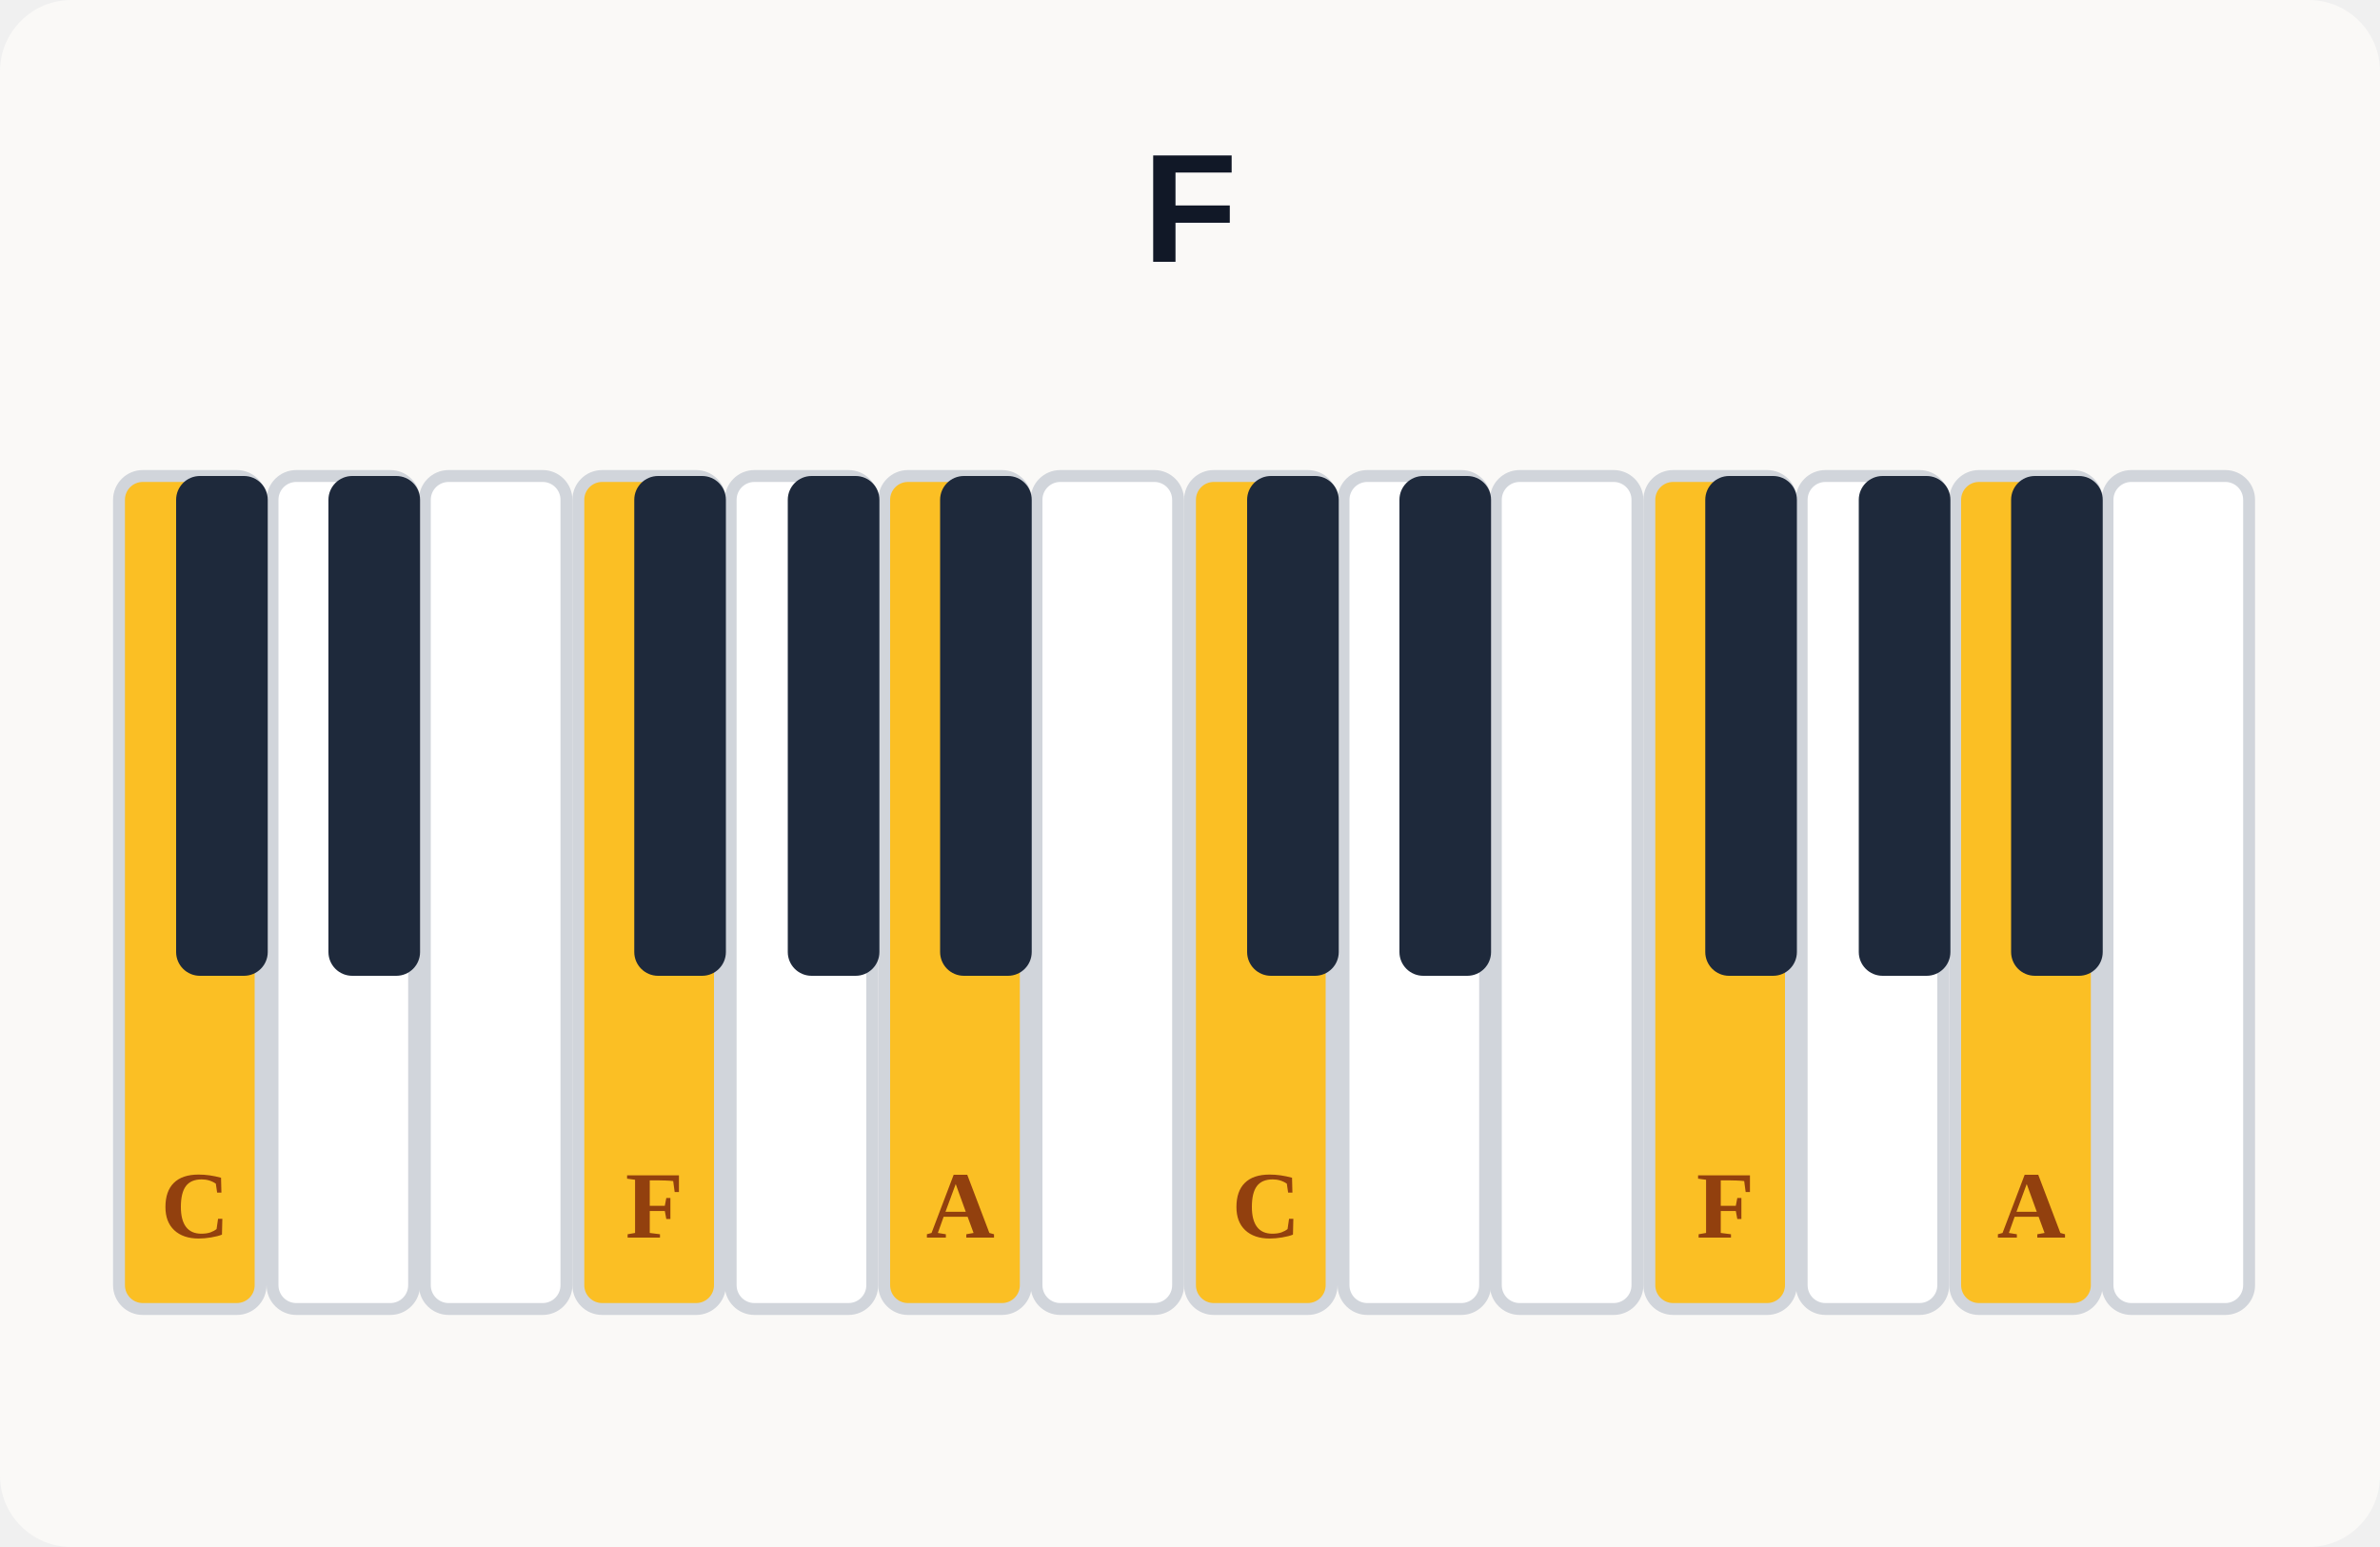
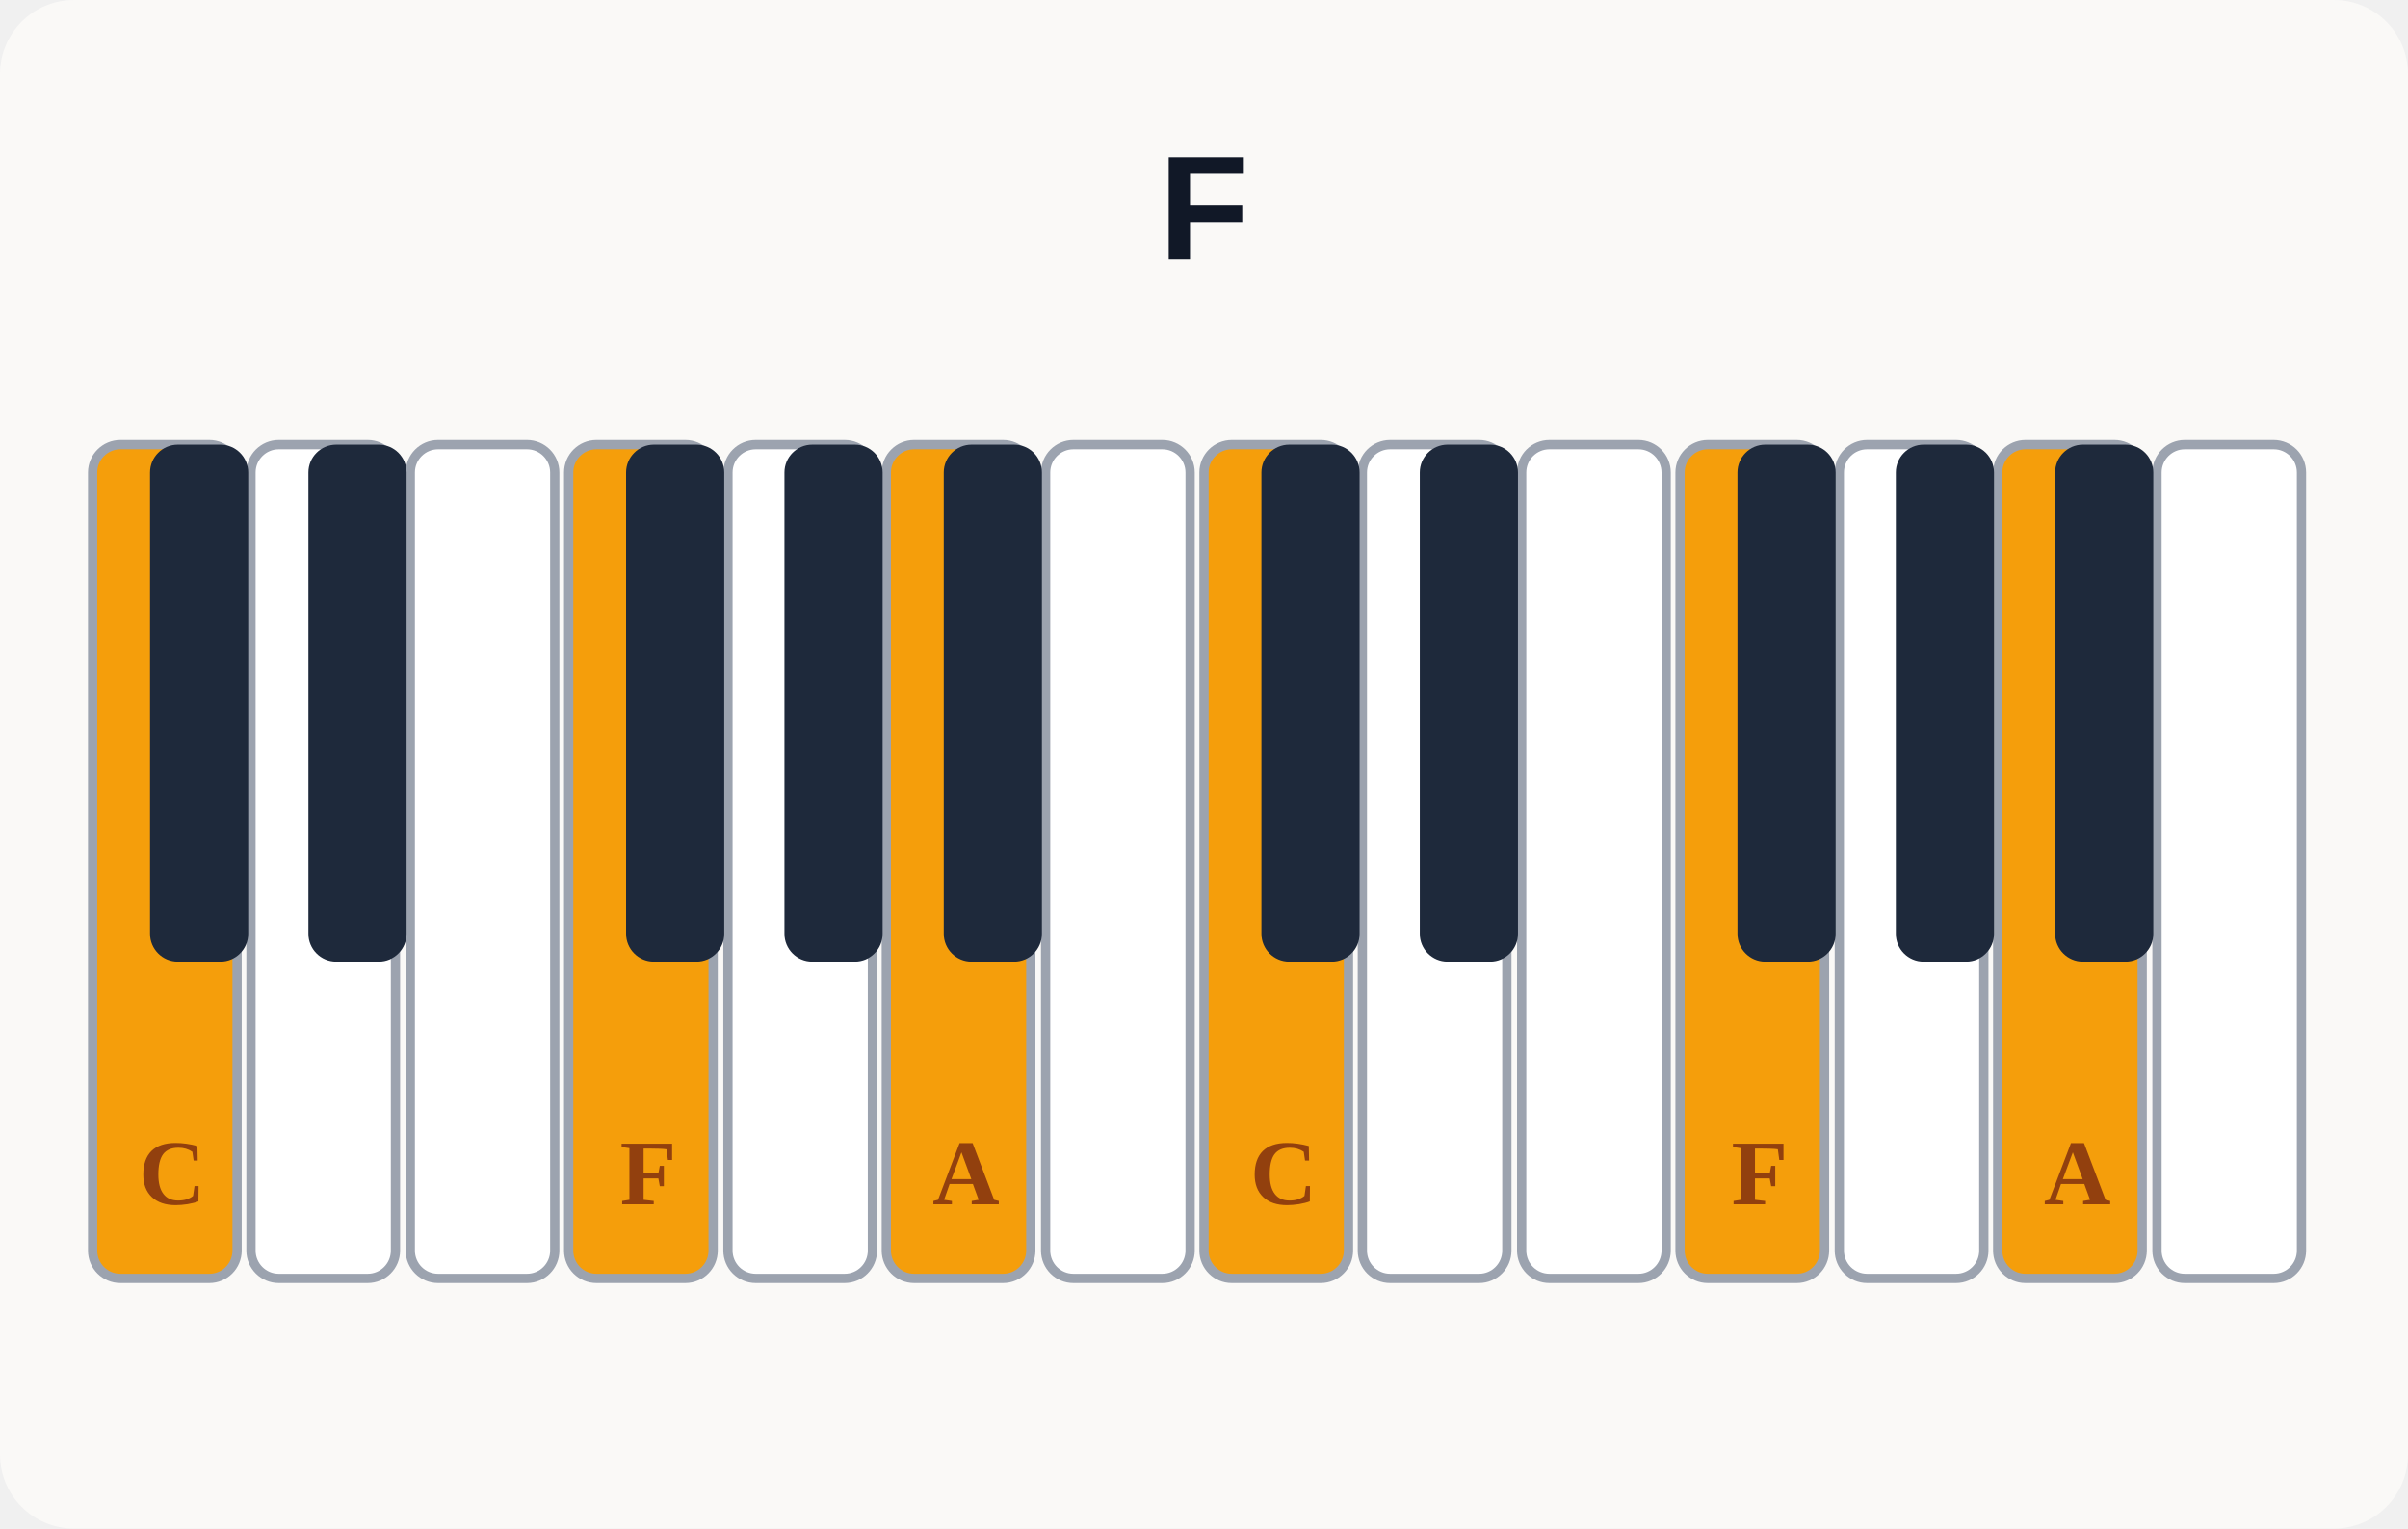
- <svg xmlns="http://www.w3.org/2000/svg" width="200" height="130" viewBox="0 0 200 130">
-   <rect width="200" height="130" fill="#faf9f7" rx="6" />
-   <text x="100" y="22" text-anchor="middle" font-family="Arial,sans-serif" font-size="13" font-weight="700" fill="#111827">F</text>
-   <rect x="10.0" y="40" width="11.9" height="70" fill="#fbbf24" stroke="#d1d5db" stroke-width="1" rx="2" />
-   <text x="16.4" y="104" text-anchor="middle" font-size="8" fill="#92400e" font-weight="700">C</text>
-   <rect x="22.9" y="40" width="11.9" height="70" fill="white" stroke="#d1d5db" stroke-width="1" rx="2" />
-   <rect x="35.7" y="40" width="11.9" height="70" fill="white" stroke="#d1d5db" stroke-width="1" rx="2" />
-   <rect x="48.6" y="40" width="11.9" height="70" fill="#fbbf24" stroke="#d1d5db" stroke-width="1" rx="2" />
-   <text x="55.0" y="104" text-anchor="middle" font-size="8" fill="#92400e" font-weight="700">F</text>
-   <rect x="61.4" y="40" width="11.9" height="70" fill="white" stroke="#d1d5db" stroke-width="1" rx="2" />
-   <rect x="74.3" y="40" width="11.9" height="70" fill="#fbbf24" stroke="#d1d5db" stroke-width="1" rx="2" />
-   <text x="80.7" y="104" text-anchor="middle" font-size="8" fill="#92400e" font-weight="700">A</text>
-   <rect x="87.1" y="40" width="11.9" height="70" fill="white" stroke="#d1d5db" stroke-width="1" rx="2" />
-   <rect x="100.0" y="40" width="11.9" height="70" fill="#fbbf24" stroke="#d1d5db" stroke-width="1" rx="2" />
-   <text x="106.4" y="104" text-anchor="middle" font-size="8" fill="#92400e" font-weight="700">C</text>
-   <rect x="112.9" y="40" width="11.9" height="70" fill="white" stroke="#d1d5db" stroke-width="1" rx="2" />
-   <rect x="125.7" y="40" width="11.9" height="70" fill="white" stroke="#d1d5db" stroke-width="1" rx="2" />
-   <rect x="138.6" y="40" width="11.9" height="70" fill="#fbbf24" stroke="#d1d5db" stroke-width="1" rx="2" />
-   <text x="145.0" y="104" text-anchor="middle" font-size="8" fill="#92400e" font-weight="700">F</text>
-   <rect x="151.4" y="40" width="11.9" height="70" fill="white" stroke="#d1d5db" stroke-width="1" rx="2" />
-   <rect x="164.3" y="40" width="11.9" height="70" fill="#fbbf24" stroke="#d1d5db" stroke-width="1" rx="2" />
-   <text x="170.7" y="104" text-anchor="middle" font-size="8" fill="#92400e" font-weight="700">A</text>
-   <rect x="177.1" y="40" width="11.9" height="70" fill="white" stroke="#d1d5db" stroke-width="1" rx="2" />
-   <rect x="14.8" y="40" width="7.7" height="42.0" fill="#1e293b" rx="2" />
-   <rect x="27.6" y="40" width="7.7" height="42.0" fill="#1e293b" rx="2" />
-   <rect x="53.3" y="40" width="7.7" height="42.0" fill="#1e293b" rx="2" />
-   <rect x="66.2" y="40" width="7.7" height="42.0" fill="#1e293b" rx="2" />
-   <rect x="79.0" y="40" width="7.7" height="42.0" fill="#1e293b" rx="2" />
-   <rect x="104.8" y="40" width="7.7" height="42.0" fill="#1e293b" rx="2" />
-   <rect x="117.6" y="40" width="7.7" height="42.0" fill="#1e293b" rx="2" />
-   <rect x="143.3" y="40" width="7.7" height="42.0" fill="#1e293b" rx="2" />
-   <rect x="156.2" y="40" width="7.7" height="42.0" fill="#1e293b" rx="2" />
-   <rect x="169.0" y="40" width="7.7" height="42.0" fill="#1e293b" rx="2" />
+ <svg xmlns="http://www.w3.org/2000/svg" width="260" height="165" viewBox="0 0 260 165">
+   <rect width="260" height="165" fill="#faf9f7" rx="8" />
+   <text x="130" y="28" text-anchor="middle" font-family="Arial,sans-serif" font-size="16" font-weight="700" fill="#111827">F</text>
+   <rect x="10.0" y="48" width="15.6" height="90" fill="#f59e0b" stroke="#9ca3af" stroke-width="1" rx="3" />
+   <text x="18.6" y="130" text-anchor="middle" font-size="10" fill="#92400e" font-weight="700">C</text>
+   <rect x="27.1" y="48" width="15.6" height="90" fill="white" stroke="#9ca3af" stroke-width="1" rx="3" />
+   <rect x="44.3" y="48" width="15.6" height="90" fill="white" stroke="#9ca3af" stroke-width="1" rx="3" />
+   <rect x="61.4" y="48" width="15.6" height="90" fill="#f59e0b" stroke="#9ca3af" stroke-width="1" rx="3" />
+   <text x="70.0" y="130" text-anchor="middle" font-size="10" fill="#92400e" font-weight="700">F</text>
+   <rect x="78.6" y="48" width="15.6" height="90" fill="white" stroke="#9ca3af" stroke-width="1" rx="3" />
+   <rect x="95.7" y="48" width="15.6" height="90" fill="#f59e0b" stroke="#9ca3af" stroke-width="1" rx="3" />
+   <text x="104.3" y="130" text-anchor="middle" font-size="10" fill="#92400e" font-weight="700">A</text>
+   <rect x="112.9" y="48" width="15.6" height="90" fill="white" stroke="#9ca3af" stroke-width="1" rx="3" />
+   <rect x="130.0" y="48" width="15.6" height="90" fill="#f59e0b" stroke="#9ca3af" stroke-width="1" rx="3" />
+   <text x="138.6" y="130" text-anchor="middle" font-size="10" fill="#92400e" font-weight="700">C</text>
+   <rect x="147.1" y="48" width="15.6" height="90" fill="white" stroke="#9ca3af" stroke-width="1" rx="3" />
+   <rect x="164.3" y="48" width="15.6" height="90" fill="white" stroke="#9ca3af" stroke-width="1" rx="3" />
+   <rect x="181.4" y="48" width="15.6" height="90" fill="#f59e0b" stroke="#9ca3af" stroke-width="1" rx="3" />
+   <text x="190.0" y="130" text-anchor="middle" font-size="10" fill="#92400e" font-weight="700">F</text>
+   <rect x="198.6" y="48" width="15.6" height="90" fill="white" stroke="#9ca3af" stroke-width="1" rx="3" />
+   <rect x="215.7" y="48" width="15.6" height="90" fill="#f59e0b" stroke="#9ca3af" stroke-width="1" rx="3" />
+   <text x="224.3" y="130" text-anchor="middle" font-size="10" fill="#92400e" font-weight="700">A</text>
+   <rect x="232.9" y="48" width="15.6" height="90" fill="white" stroke="#9ca3af" stroke-width="1" rx="3" />
+   <rect x="16.2" y="48" width="10.6" height="55.8" fill="#1e293b" rx="3" />
+   <rect x="33.3" y="48" width="10.6" height="55.8" fill="#1e293b" rx="3" />
+   <rect x="67.6" y="48" width="10.6" height="55.8" fill="#1e293b" rx="3" />
+   <rect x="84.7" y="48" width="10.6" height="55.8" fill="#1e293b" rx="3" />
+   <rect x="101.9" y="48" width="10.6" height="55.8" fill="#1e293b" rx="3" />
+   <rect x="136.2" y="48" width="10.6" height="55.8" fill="#1e293b" rx="3" />
+   <rect x="153.3" y="48" width="10.6" height="55.8" fill="#1e293b" rx="3" />
+   <rect x="187.6" y="48" width="10.6" height="55.8" fill="#1e293b" rx="3" />
+   <rect x="204.7" y="48" width="10.6" height="55.8" fill="#1e293b" rx="3" />
+   <rect x="221.9" y="48" width="10.6" height="55.8" fill="#1e293b" rx="3" />
</svg>
